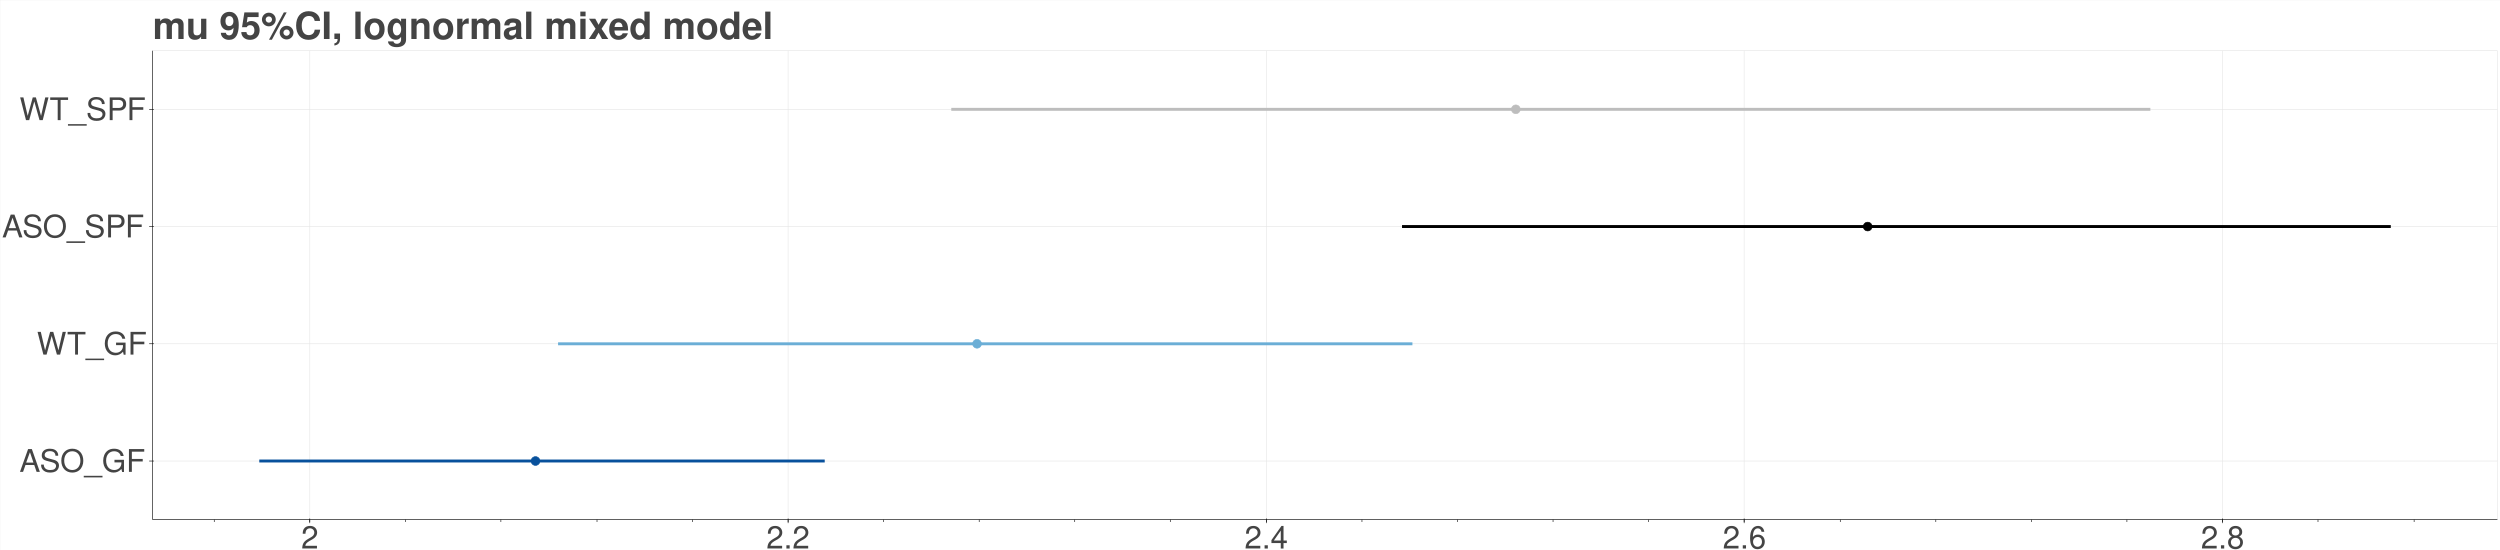
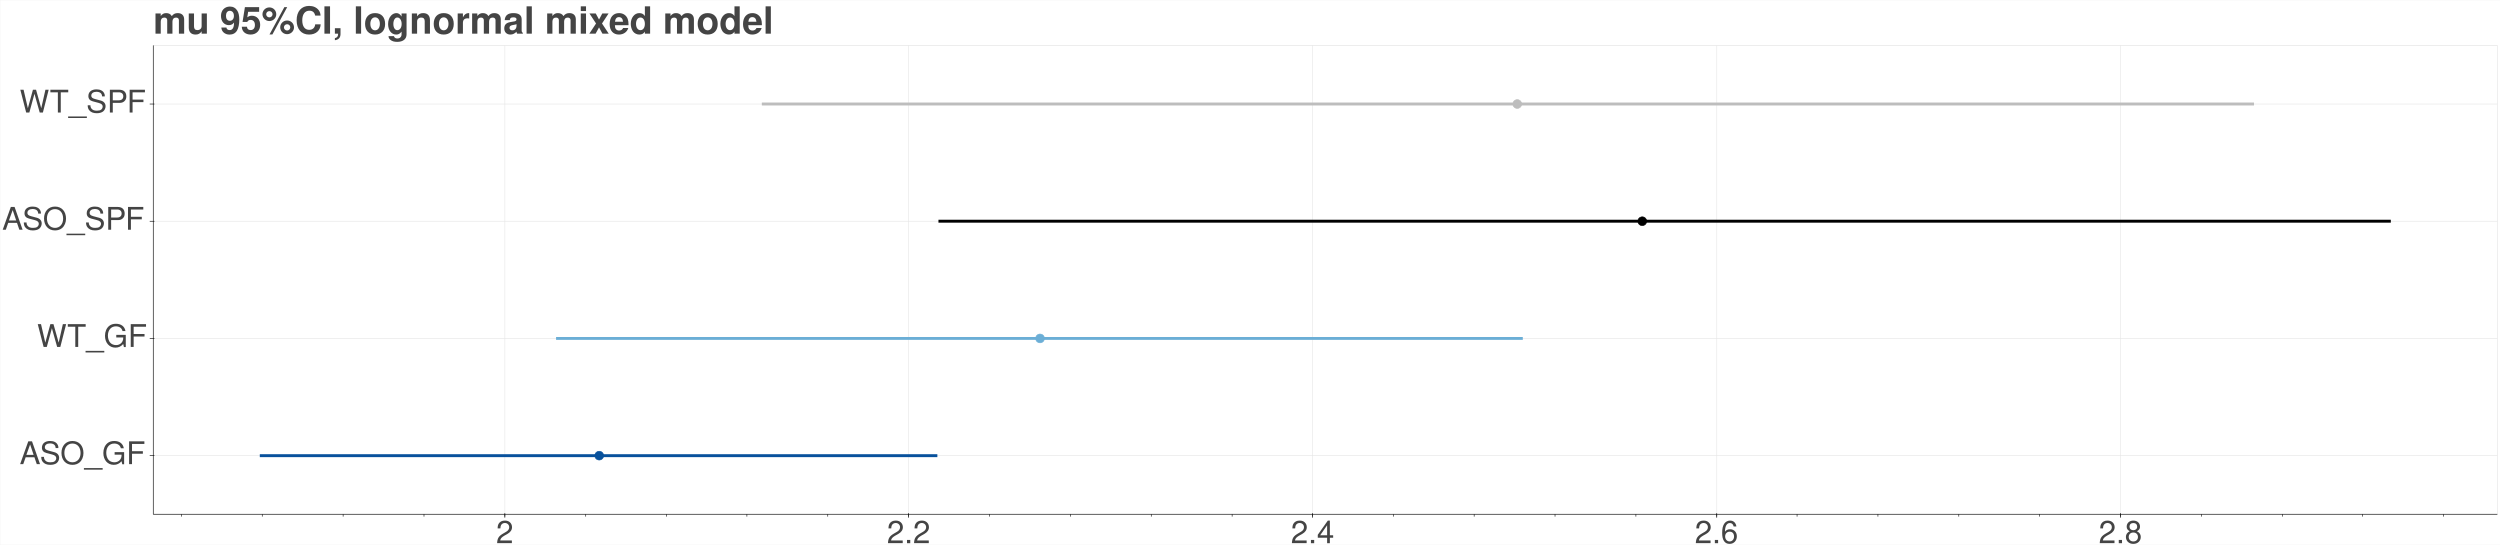
- <svg xmlns="http://www.w3.org/2000/svg" version="1.1" width="4265" height="938">
+ <svg xmlns="http://www.w3.org/2000/svg" version="1.1" width="4266" height="929">
  <defs>
-     <clipPath id="GfqAWwcQpQKW">
-       <path fill="none" stroke="none" d="M 260.5 86.5 L 4260.5 86.5 L 4260.5 886.5 L 260.5 886.5 L 260.5 86.5 Z" />
+     <clipPath id="dCeTXXtnzZhi">
+       <path fill="none" stroke="none" d="M 0.5 0.5 L 4266.5 0.5 L 4266.5 929.5 L 0.5 929.5 L 0.5 0.5 Z M 261.5 77.5 L 4261.5 77.5 L 4261.5 877.5 L 261.5 877.5 L 261.5 77.5 Z" clip-rule="evenodd" />
    </clipPath>
-     <clipPath id="VsGbdDRDONcn">
-       <path fill="none" stroke="none" d="M 260.5 86.5 L 4260.5 86.5 L 4260.5 886.5 L 260.5 886.5 L 260.5 86.5 Z" />
+     <clipPath id="tuyzpCkcoltd">
+       <path fill="none" stroke="none" d="M 261.5 77.5 L 4261.5 77.5 L 4261.5 877.5 L 261.5 877.5 L 261.5 77.5 Z" />
    </clipPath>
-     <clipPath id="yKWRMwkeZvZd">
-       <path fill="none" stroke="none" d="M 260.5 86.5 L 4260.5 86.5 L 4260.5 886.5 L 260.5 886.5 L 260.5 86.5 Z" />
+     <clipPath id="UxZzadNpbrak">
+       <path fill="none" stroke="none" d="M 261.5 77.5 L 4261.5 77.5 L 4261.5 877.5 L 261.5 877.5 L 261.5 77.5 Z" />
    </clipPath>
-     <clipPath id="iSSihekwkrpE">
-       <path fill="none" stroke="none" d="M 260.5 86.5 L 4260.5 86.5 L 4260.5 886.5 L 260.5 886.5 L 260.5 86.5 Z" />
+     <clipPath id="GRMTIzBhuglC">
+       <path fill="none" stroke="none" d="M 261.5 77.5 L 4261.5 77.5 L 4261.5 877.5 L 261.5 877.5 L 261.5 77.5 Z" />
    </clipPath>
-     <clipPath id="ZUHeAqKogEvR">
-       <path fill="none" stroke="none" d="M 260.5 86.5 L 4260.5 86.5 L 4260.5 886.5 L 260.5 886.5 L 260.5 86.5 Z" />
+     <clipPath id="KPqOBCvTgeSw">
+       <path fill="none" stroke="none" d="M 261.5 77.5 L 4261.5 77.5 L 4261.5 877.5 L 261.5 877.5 L 261.5 77.5 Z" />
    </clipPath>
-     <clipPath id="yJCOQOIlLAzk">
-       <path fill="none" stroke="none" d="M 260.5 86.5 L 4260.5 86.5 L 4260.5 886.5 L 260.5 886.5 L 260.5 86.5 Z" />
+     <clipPath id="FXOGVIgMzRtu">
+       <path fill="none" stroke="none" d="M 261.5 77.5 L 4261.5 77.5 L 4261.5 877.5 L 261.5 877.5 L 261.5 77.5 Z" />
    </clipPath>
-     <clipPath id="OveKFylTQihg">
-       <path fill="none" stroke="none" d="M 260.5 86.5 L 4260.5 86.5 L 4260.5 886.5 L 260.5 886.5 L 260.5 86.5 Z" />
+     <clipPath id="hhtAeKapbzfZ">
+       <path fill="none" stroke="none" d="M 261.5 77.5 L 4261.5 77.5 L 4261.5 877.5 L 261.5 877.5 L 261.5 77.5 Z" />
    </clipPath>
-     <clipPath id="rAUidZNOEdvJ">
-       <path fill="none" stroke="none" d="M 260.5 86.5 L 4260.5 86.5 L 4260.5 886.5 L 260.5 886.5 L 260.5 86.5 Z" />
+     <clipPath id="QVlWweIgEiln">
+       <path fill="none" stroke="none" d="M 261.5 77.5 L 4261.5 77.5 L 4261.5 877.5 L 261.5 877.5 L 261.5 77.5 Z" />
    </clipPath>
-     <clipPath id="AHFCTKnWeSZK">
-       <path fill="none" stroke="none" d="M 260.5 86.5 L 4260.5 86.5 L 4260.5 886.5 L 260.5 886.5 L 260.5 86.5 Z" />
+     <clipPath id="RImByZMPiaTI">
+       <path fill="none" stroke="none" d="M 261.5 77.5 L 4261.5 77.5 L 4261.5 877.5 L 261.5 877.5 L 261.5 77.5 Z" />
    </clipPath>
-     <clipPath id="hhvemFbDHNBW">
-       <path fill="none" stroke="none" d="M 260.5 86.5 L 4260.5 86.5 L 4260.5 886.5 L 260.5 886.5 L 260.5 86.5 Z" />
+     <clipPath id="DKVcRCzvuBOd">
+       <path fill="none" stroke="none" d="M 261.5 77.5 L 4261.5 77.5 L 4261.5 877.5 L 261.5 877.5 L 261.5 77.5 Z" />
    </clipPath>
-     <clipPath id="OTVrDTLyJMVv">
-       <path fill="none" stroke="none" d="M 260.5 86.5 L 4260.5 86.5 L 4260.5 886.5 L 260.5 886.5 L 260.5 86.5 Z" />
+     <clipPath id="iPucckrlQAyS">
+       <path fill="none" stroke="none" d="M 261.5 77.5 L 4261.5 77.5 L 4261.5 877.5 L 261.5 877.5 L 261.5 77.5 Z" />
+     </clipPath>
+     <clipPath id="erZmmvzhGlNr">
+       <path fill="none" stroke="none" d="M 261.5 77.5 L 4261.5 77.5 L 4261.5 877.5 L 261.5 877.5 L 261.5 77.5 Z" />
    </clipPath>
  </defs>
-   <path fill="rgb(255,255,255)" stroke="none" paint-order="stroke" d="M 0.5 0.5 L 4265.5 0.5 L 4265.5 938.5 L 0.5 938.5 L 0.5 0.5 Z" fill-opacity="1" />
-   <rect fill="#FFFFFF" stroke="none" x="260" y="86" width="4000" height="800" transform="matrix(1, 0, 0, 1, 0.5, 0.5)" />
-   <path fill="rgb(255,255,255)" stroke="none" paint-order="stroke" d="M 260.5 86.5 L 4260.5 86.5 L 4260.5 886.5 L 260.5 886.5 L 260.5 86.5 Z" fill-opacity="1" />
-   <path fill="none" stroke="rgb(229,229,229)" paint-order="fill" d="M 260.5 86.5 L 4260.5 86.5 L 4260.5 886.5 L 260.5 886.5 L 260.5 86.5 Z" stroke-opacity="1" stroke-linejoin="bevel" stroke-miterlimit="10" />
-   <path fill="none" stroke="rgb(229,229,229)" paint-order="fill" d="M 528.5 886.5 L 528.5 86.5 M 1344.5 886.5 L 1344.5 86.5 M 2160.5 886.5 L 2160.5 86.5 M 2975.5 886.5 L 2975.5 86.5 M 3791.5 886.5 L 3791.5 86.5" stroke-opacity="1" stroke-linejoin="bevel" stroke-miterlimit="10" clip-path="url(#GfqAWwcQpQKW)" />
-   <path fill="none" stroke="rgb(229,229,229)" paint-order="fill" d="M 260.5 786.5 L 4260.5 786.5 M 260.5 586.5 L 4260.5 586.5 M 260.5 386.5 L 4260.5 386.5 M 260.5 186.5 L 4260.5 186.5" stroke-opacity="1" stroke-linejoin="bevel" stroke-miterlimit="10" clip-path="url(#VsGbdDRDONcn)" />
-   <path fill="rgb(189,189,189)" stroke="rgb(189,189,189)" paint-order="fill" d="M 2593.495 186.5 A 7.5 7.5 0 0 1 2578.495 186.5 A 7.5 7.5 0 0 1 2593.495 186.5" fill-opacity="1" clip-path="url(#yKWRMwkeZvZd)" stroke-opacity="1" stroke-linejoin="bevel" stroke-miterlimit="10" />
-   <path fill="none" stroke="rgb(189,189,189)" paint-order="fill" d="M 1622.869 186.5 L 3668.508 186.5" stroke-opacity="1" stroke-linejoin="bevel" stroke-miterlimit="10" stroke-width="5" clip-path="url(#iSSihekwkrpE)" />
-   <path fill="rgb(0,0,0)" stroke="rgb(0,0,0)" paint-order="fill" d="M 3193.774 386.5 A 7.5 7.5 0 0 1 3178.774 386.5 A 7.5 7.5 0 0 1 3193.774 386.5" fill-opacity="1" clip-path="url(#ZUHeAqKogEvR)" stroke-opacity="1" stroke-linejoin="bevel" stroke-miterlimit="10" />
-   <path fill="none" stroke="rgb(0,0,0)" paint-order="fill" d="M 2391.843 386.5 L 4078.682 386.5" stroke-opacity="1" stroke-linejoin="bevel" stroke-miterlimit="10" stroke-width="5" clip-path="url(#yJCOQOIlLAzk)" />
-   <path fill="rgb(107,174,214)" stroke="rgb(107,174,214)" paint-order="fill" d="M 1674.33 586.5 A 7.5 7.5 0 0 1 1659.33 586.5 A 7.5 7.5 0 0 1 1674.33 586.5" fill-opacity="1" clip-path="url(#OveKFylTQihg)" stroke-opacity="1" stroke-linejoin="bevel" stroke-miterlimit="10" />
-   <path fill="none" stroke="rgb(107,174,214)" paint-order="fill" d="M 952.071 586.5 L 2409.582 586.5" stroke-opacity="1" stroke-linejoin="bevel" stroke-miterlimit="10" stroke-width="5" clip-path="url(#rAUidZNOEdvJ)" />
-   <path fill="rgb(8,81,156)" stroke="rgb(8,81,156)" paint-order="fill" d="M 921.062 786.5 A 7.5 7.5 0 0 1 906.062 786.5 A 7.5 7.5 0 0 1 921.062 786.5" fill-opacity="1" clip-path="url(#AHFCTKnWeSZK)" stroke-opacity="1" stroke-linejoin="bevel" stroke-miterlimit="10" />
-   <path fill="none" stroke="rgb(8,81,156)" paint-order="fill" d="M 442.318 786.5 L 1406.976 786.5" stroke-opacity="1" stroke-linejoin="bevel" stroke-miterlimit="10" stroke-width="5" clip-path="url(#hhvemFbDHNBW)" />
-   <path fill="none" stroke="rgb(0,0,0)" paint-order="fill" d="M 260.5 886.5 L 4260.5 886.5" stroke-opacity="1" stroke-linejoin="bevel" stroke-miterlimit="10" />
-   <path fill="none" stroke="rgb(0,0,0)" paint-order="fill" d="M 528.5 892.5 L 528.5 884.5 M 1344.5 892.5 L 1344.5 884.5 M 2160.5 892.5 L 2160.5 884.5 M 2975.5 892.5 L 2975.5 884.5 M 3791.5 892.5 L 3791.5 884.5" stroke-opacity="1" stroke-linejoin="bevel" stroke-miterlimit="10" />
-   <path fill="none" stroke="rgb(0,0,0)" paint-order="fill" d="M 365.5 890.5 L 365.5 886.5 M 528.5 890.5 L 528.5 886.5 M 691.5 890.5 L 691.5 886.5 M 854.5 890.5 L 854.5 886.5 M 1018.5 890.5 L 1018.5 886.5 M 1181.5 890.5 L 1181.5 886.5 M 1344.5 890.5 L 1344.5 886.5 M 1507.5 890.5 L 1507.5 886.5 M 1670.5 890.5 L 1670.5 886.5 M 1833.5 890.5 L 1833.5 886.5 M 1996.5 890.5 L 1996.5 886.5 M 2160.5 890.5 L 2160.5 886.5 M 2323.5 890.5 L 2323.5 886.5 M 2486.5 890.5 L 2486.5 886.5 M 2649.5 890.5 L 2649.5 886.5 M 2812.5 890.5 L 2812.5 886.5 M 2975.5 890.5 L 2975.5 886.5 M 3139.5 890.5 L 3139.5 886.5 M 3302.5 890.5 L 3302.5 886.5 M 3465.5 890.5 L 3465.5 886.5 M 3628.5 890.5 L 3628.5 886.5 M 3791.5 890.5 L 3791.5 886.5 M 3954.5 890.5 L 3954.5 886.5 M 4118.5 890.5 L 4118.5 886.5" stroke-opacity="1" stroke-linejoin="bevel" stroke-miterlimit="10" />
-   <text fill="rgb(68,68,68)" stroke="none" font-family="helvetica" font-size="40pt" font-style="normal" font-weight="normal" text-decoration="normal" x="513.255" y="935.253" text-anchor="start" dominant-baseline="alphabetic" transform="matrix(1, 0, 0, 1, 0.5, 0.5)" fill-opacity="1">2</text>
-   <text fill="none" stroke="rgb(0,0,0)" font-family="helvetica" font-size="40pt" font-style="normal" font-weight="normal" text-decoration="normal" x="513.255" y="935.253" text-anchor="start" dominant-baseline="alphabetic" transform="matrix(1, 0, 0, 1, 0.5, 0.5)" stroke-opacity="0" stroke-linejoin="bevel" stroke-miterlimit="10">2</text>
-   <text fill="rgb(68,68,68)" stroke="none" font-family="helvetica" font-size="40pt" font-style="normal" font-weight="normal" text-decoration="normal" x="1306.803" y="935.253" text-anchor="start" dominant-baseline="alphabetic" transform="matrix(1, 0, 0, 1, 0.5, 0.5)" fill-opacity="1">2.2</text>
-   <text fill="none" stroke="rgb(0,0,0)" font-family="helvetica" font-size="40pt" font-style="normal" font-weight="normal" text-decoration="normal" x="1306.803" y="935.253" text-anchor="start" dominant-baseline="alphabetic" transform="matrix(1, 0, 0, 1, 0.5, 0.5)" stroke-opacity="0" stroke-linejoin="bevel" stroke-miterlimit="10">2.2</text>
-   <text fill="rgb(68,68,68)" stroke="none" font-family="helvetica" font-size="40pt" font-style="normal" font-weight="normal" text-decoration="normal" x="2122.589" y="935.253" text-anchor="start" dominant-baseline="alphabetic" transform="matrix(1, 0, 0, 1, 0.5, 0.5)" fill-opacity="1">2.4</text>
-   <text fill="none" stroke="rgb(0,0,0)" font-family="helvetica" font-size="40pt" font-style="normal" font-weight="normal" text-decoration="normal" x="2122.589" y="935.253" text-anchor="start" dominant-baseline="alphabetic" transform="matrix(1, 0, 0, 1, 0.5, 0.5)" stroke-opacity="0" stroke-linejoin="bevel" stroke-miterlimit="10">2.4</text>
-   <text fill="rgb(68,68,68)" stroke="none" font-family="helvetica" font-size="40pt" font-style="normal" font-weight="normal" text-decoration="normal" x="2938.375" y="935.253" text-anchor="start" dominant-baseline="alphabetic" transform="matrix(1, 0, 0, 1, 0.5, 0.5)" fill-opacity="1">2.6</text>
-   <text fill="none" stroke="rgb(0,0,0)" font-family="helvetica" font-size="40pt" font-style="normal" font-weight="normal" text-decoration="normal" x="2938.375" y="935.253" text-anchor="start" dominant-baseline="alphabetic" transform="matrix(1, 0, 0, 1, 0.5, 0.5)" stroke-opacity="0" stroke-linejoin="bevel" stroke-miterlimit="10">2.6</text>
-   <text fill="rgb(68,68,68)" stroke="none" font-family="helvetica" font-size="40pt" font-style="normal" font-weight="normal" text-decoration="normal" x="3754.16" y="935.253" text-anchor="start" dominant-baseline="alphabetic" transform="matrix(1, 0, 0, 1, 0.5, 0.5)" fill-opacity="1">2.8</text>
-   <text fill="none" stroke="rgb(0,0,0)" font-family="helvetica" font-size="40pt" font-style="normal" font-weight="normal" text-decoration="normal" x="3754.16" y="935.253" text-anchor="start" dominant-baseline="alphabetic" transform="matrix(1, 0, 0, 1, 0.5, 0.5)" stroke-opacity="0" stroke-linejoin="bevel" stroke-miterlimit="10">2.8</text>
-   <path fill="none" stroke="rgb(0,0,0)" paint-order="fill" d="M 260.5 886.5 L 260.5 86.5" stroke-opacity="1" stroke-linejoin="bevel" stroke-miterlimit="10" />
-   <path fill="none" stroke="rgb(0,0,0)" paint-order="fill" d="M 254.5 786.5 L 262.5 786.5 M 254.5 586.5 L 262.5 586.5 M 254.5 386.5 L 262.5 386.5 M 254.5 186.5 L 262.5 186.5" stroke-opacity="1" stroke-linejoin="bevel" stroke-miterlimit="10" />
-   <path fill="none" stroke="rgb(0,0,0)" paint-order="fill" d="" stroke-opacity="1" stroke-linejoin="bevel" stroke-miterlimit="10" />
-   <text fill="rgb(68,68,68)" stroke="none" font-family="helvetica" font-size="40pt" font-style="normal" font-weight="normal" text-decoration="normal" x="32.659" y="804.5" text-anchor="start" dominant-baseline="alphabetic" transform="matrix(1, 0, 0, 1, 0.5, 0.5)" fill-opacity="1">ASO_GF</text>
-   <text fill="none" stroke="rgb(0,0,0)" font-family="helvetica" font-size="40pt" font-style="normal" font-weight="normal" text-decoration="normal" x="32.659" y="804.5" text-anchor="start" dominant-baseline="alphabetic" transform="matrix(1, 0, 0, 1, 0.5, 0.5)" stroke-opacity="0" stroke-linejoin="bevel" stroke-miterlimit="10">ASO_GF</text>
-   <text fill="rgb(68,68,68)" stroke="none" font-family="helvetica" font-size="40pt" font-style="normal" font-weight="normal" text-decoration="normal" x="62.371" y="604.5" text-anchor="start" dominant-baseline="alphabetic" transform="matrix(1, 0, 0, 1, 0.5, 0.5)" fill-opacity="1">WT_GF</text>
-   <text fill="none" stroke="rgb(0,0,0)" font-family="helvetica" font-size="40pt" font-style="normal" font-weight="normal" text-decoration="normal" x="62.371" y="604.5" text-anchor="start" dominant-baseline="alphabetic" transform="matrix(1, 0, 0, 1, 0.5, 0.5)" stroke-opacity="0" stroke-linejoin="bevel" stroke-miterlimit="10">WT_GF</text>
-   <text fill="rgb(68,68,68)" stroke="none" font-family="helvetica" font-size="40pt" font-style="normal" font-weight="normal" text-decoration="normal" x="3" y="404.5" text-anchor="start" dominant-baseline="alphabetic" transform="matrix(1, 0, 0, 1, 0.5, 0.5)" fill-opacity="1">ASO_SPF</text>
-   <text fill="none" stroke="rgb(0,0,0)" font-family="helvetica" font-size="40pt" font-style="normal" font-weight="normal" text-decoration="normal" x="3" y="404.5" text-anchor="start" dominant-baseline="alphabetic" transform="matrix(1, 0, 0, 1, 0.5, 0.5)" stroke-opacity="0" stroke-linejoin="bevel" stroke-miterlimit="10">ASO_SPF</text>
-   <text fill="rgb(68,68,68)" stroke="none" font-family="helvetica" font-size="40pt" font-style="normal" font-weight="normal" text-decoration="normal" x="32.711" y="204.5" text-anchor="start" dominant-baseline="alphabetic" transform="matrix(1, 0, 0, 1, 0.5, 0.5)" fill-opacity="1">WT_SPF</text>
-   <text fill="none" stroke="rgb(0,0,0)" font-family="helvetica" font-size="40pt" font-style="normal" font-weight="normal" text-decoration="normal" x="32.711" y="204.5" text-anchor="start" dominant-baseline="alphabetic" transform="matrix(1, 0, 0, 1, 0.5, 0.5)" stroke-opacity="0" stroke-linejoin="bevel" stroke-miterlimit="10">WT_SPF</text>
-   <text fill="rgb(68,68,68)" stroke="none" font-family="helvetica" font-size="48pt" font-style="normal" font-weight="bold" text-decoration="normal" x="260" y="66" text-anchor="start" dominant-baseline="alphabetic" transform="matrix(1, 0, 0, 1, 0.5, 0.5)" fill-opacity="1">mu 95%CI, lognormal mixed model</text>
-   <text fill="none" stroke="rgb(0,0,0)" font-family="helvetica" font-size="48pt" font-style="normal" font-weight="bold" text-decoration="normal" x="260" y="66" text-anchor="start" dominant-baseline="alphabetic" transform="matrix(1, 0, 0, 1, 0.5, 0.5)" stroke-opacity="0" stroke-miterlimit="10" stroke-dasharray="">mu 95%CI, lognormal mixed model</text>
+   <path fill="#ffffff" stroke="none" paint-order="stroke" d="M 0.5 0.5 L 4266.5 0.5 L 4266.5 929.5 L 0.5 929.5 L 0.5 0.5 Z" clip-path="url(#dCeTXXtnzZhi)" />
+   <path fill="#ffffff" stroke="none" paint-order="stroke" d="M 261.5 77.5 L 4261.5 77.5 L 4261.5 877.5 L 261.5 877.5 L 261.5 77.5 Z" />
+   <path fill="none" stroke="#e5e5e5" paint-order="fill" d="M 261.5 77.5 L 4261.5 77.5 L 4261.5 877.5 L 261.5 877.5 L 261.5 77.5 Z" stroke-linejoin="bevel" stroke-miterlimit="10" />
+   <path fill="none" stroke="#e5e5e5" paint-order="fill" d="M 861.5 877.5 L 861.5 77.5 M 1550.5 877.5 L 1550.5 77.5 M 2239.5 877.5 L 2239.5 77.5 M 2929.5 877.5 L 2929.5 77.5 M 3618.5 877.5 L 3618.5 77.5" stroke-linejoin="bevel" stroke-miterlimit="10" clip-path="url(#tuyzpCkcoltd)" />
+   <path fill="none" stroke="#e5e5e5" paint-order="fill" d="M 261.5 777.5 L 4261.5 777.5 M 261.5 577.5 L 4261.5 577.5 M 261.5 377.5 L 4261.5 377.5 M 261.5 177.5 L 4261.5 177.5" stroke-linejoin="bevel" stroke-miterlimit="10" clip-path="url(#UxZzadNpbrak)" />
+   <path fill="rgb(189,189,189)" stroke="rgb(189,189,189)" paint-order="fill" d="M 2596.555 177.5 A 7.5 7.5 0 0 1 2581.555 177.5 A 7.5 7.5 0 0 1 2596.555 177.5" fill-opacity="1" clip-path="url(#GRMTIzBhuglC)" stroke-opacity="1" stroke-linejoin="bevel" stroke-miterlimit="10" />
+   <path fill="none" stroke="#bdbdbd" paint-order="fill" d="M 1299.971 177.5 L 3846.224 177.5" stroke-linejoin="bevel" stroke-miterlimit="10" stroke-width="5" clip-path="url(#KPqOBCvTgeSw)" />
+   <path fill="rgb(0,0,0)" stroke="rgb(0,0,0)" paint-order="fill" d="M 2809.853 377.5 A 7.5 7.5 0 0 1 2794.853 377.5 A 7.5 7.5 0 0 1 2809.853 377.5" fill-opacity="1" clip-path="url(#FXOGVIgMzRtu)" stroke-opacity="1" stroke-linejoin="bevel" stroke-miterlimit="10" />
+   <path fill="none" stroke="#000000" paint-order="fill" d="M 1601.386 377.5 L 4079.682 377.5" stroke-linejoin="bevel" stroke-miterlimit="10" stroke-width="5" clip-path="url(#hhtAeKapbzfZ)" />
+   <path fill="rgb(107,174,214)" stroke="rgb(107,174,214)" paint-order="fill" d="M 1782.232 577.5 A 7.5 7.5 0 0 1 1767.232 577.5 A 7.5 7.5 0 0 1 1782.232 577.5" fill-opacity="1" clip-path="url(#QVlWweIgEiln)" stroke-opacity="1" stroke-linejoin="bevel" stroke-miterlimit="10" />
+   <path fill="none" stroke="#6baed6" paint-order="fill" d="M 948.888 577.5 L 2598.507 577.5" stroke-linejoin="bevel" stroke-miterlimit="10" stroke-width="5" clip-path="url(#RImByZMPiaTI)" />
+   <path fill="rgb(8,81,156)" stroke="rgb(8,81,156)" paint-order="fill" d="M 1030.019 777.5 A 7.5 7.5 0 0 1 1015.019 777.5 A 7.5 7.5 0 0 1 1030.019 777.5" fill-opacity="1" clip-path="url(#DKVcRCzvuBOd)" stroke-opacity="1" stroke-linejoin="bevel" stroke-miterlimit="10" />
+   <path fill="none" stroke="#08519c" paint-order="fill" d="M 443.318 777.5 L 1599.511 777.5" stroke-linejoin="bevel" stroke-miterlimit="10" stroke-width="5" clip-path="url(#iPucckrlQAyS)" />
+   <path fill="none" stroke="black" paint-order="fill" d="M 261.5 877.5 L 4261.5 877.5" stroke-linejoin="bevel" stroke-miterlimit="10" />
+   <path fill="none" stroke="black" paint-order="fill" d="M 861.5 883.5 L 861.5 875.5 M 1550.5 883.5 L 1550.5 875.5 M 2239.5 883.5 L 2239.5 875.5 M 2929.5 883.5 L 2929.5 875.5 M 3618.5 883.5 L 3618.5 875.5" stroke-linejoin="bevel" stroke-miterlimit="10" />
+   <path fill="none" stroke="black" paint-order="fill" d="M 723.5 881.5 L 723.5 877.5 M 585.5 881.5 L 585.5 877.5 M 447.5 881.5 L 447.5 877.5 M 309.5 881.5 L 309.5 877.5 M 861.5 881.5 L 861.5 877.5 M 999.5 881.5 L 999.5 877.5 M 1137.5 881.5 L 1137.5 877.5 M 1274.5 881.5 L 1274.5 877.5 M 1412.5 881.5 L 1412.5 877.5 M 1550.5 881.5 L 1550.5 877.5 M 1688.5 881.5 L 1688.5 877.5 M 1826.5 881.5 L 1826.5 877.5 M 1964.5 881.5 L 1964.5 877.5 M 2102.5 881.5 L 2102.5 877.5 M 2239.5 881.5 L 2239.5 877.5 M 2377.5 881.5 L 2377.5 877.5 M 2515.5 881.5 L 2515.5 877.5 M 2653.5 881.5 L 2653.5 877.5 M 2791.5 881.5 L 2791.5 877.5 M 2929.5 881.5 L 2929.5 877.5 M 3066.5 881.5 L 3066.5 877.5 M 3204.5 881.5 L 3204.5 877.5 M 3342.5 881.5 L 3342.5 877.5 M 3480.5 881.5 L 3480.5 877.5 M 3618.5 881.5 L 3618.5 877.5 M 3756.5 881.5 L 3756.5 877.5 M 3894.5 881.5 L 3894.5 877.5 M 4031.5 881.5 L 4031.5 877.5 M 4169.5 881.5 L 4169.5 877.5" stroke-linejoin="bevel" stroke-miterlimit="10" />
+   <text fill="#444444" stroke="none" font-family="helvetica" font-size="40pt" font-style="normal" font-weight="normal" text-decoration="normal" x="845.975" y="926.375" text-anchor="start" dominant-baseline="alphabetic" transform="matrix(1, 0, 0, 1, 0.5, 0.5)">2</text>
+   <text fill="none" stroke="rgb(0,0,0)" font-family="helvetica" font-size="40pt" font-style="normal" font-weight="normal" text-decoration="normal" x="845.975" y="926.375" text-anchor="start" dominant-baseline="alphabetic" transform="matrix(1, 0, 0, 1, 0.5, 0.5)" stroke-opacity="0" stroke-linejoin="bevel" stroke-miterlimit="10">2</text>
+   <text fill="#444444" stroke="none" font-family="helvetica" font-size="40pt" font-style="normal" font-weight="normal" text-decoration="normal" x="1512.921" y="926.375" text-anchor="start" dominant-baseline="alphabetic" transform="matrix(1, 0, 0, 1, 0.5, 0.5)">2.2</text>
+   <text fill="none" stroke="rgb(0,0,0)" font-family="helvetica" font-size="40pt" font-style="normal" font-weight="normal" text-decoration="normal" x="1512.921" y="926.375" text-anchor="start" dominant-baseline="alphabetic" transform="matrix(1, 0, 0, 1, 0.5, 0.5)" stroke-opacity="0" stroke-linejoin="bevel" stroke-miterlimit="10">2.2</text>
+   <text fill="#444444" stroke="none" font-family="helvetica" font-size="40pt" font-style="normal" font-weight="normal" text-decoration="normal" x="2202.175" y="926.375" text-anchor="start" dominant-baseline="alphabetic" transform="matrix(1, 0, 0, 1, 0.5, 0.5)">2.4</text>
+   <text fill="none" stroke="rgb(0,0,0)" font-family="helvetica" font-size="40pt" font-style="normal" font-weight="normal" text-decoration="normal" x="2202.175" y="926.375" text-anchor="start" dominant-baseline="alphabetic" transform="matrix(1, 0, 0, 1, 0.5, 0.5)" stroke-opacity="0" stroke-linejoin="bevel" stroke-miterlimit="10">2.4</text>
+   <text fill="#444444" stroke="none" font-family="helvetica" font-size="40pt" font-style="normal" font-weight="normal" text-decoration="normal" x="2891.429" y="926.375" text-anchor="start" dominant-baseline="alphabetic" transform="matrix(1, 0, 0, 1, 0.5, 0.5)">2.6</text>
+   <text fill="none" stroke="rgb(0,0,0)" font-family="helvetica" font-size="40pt" font-style="normal" font-weight="normal" text-decoration="normal" x="2891.429" y="926.375" text-anchor="start" dominant-baseline="alphabetic" transform="matrix(1, 0, 0, 1, 0.5, 0.5)" stroke-opacity="0" stroke-linejoin="bevel" stroke-miterlimit="10">2.6</text>
+   <text fill="#444444" stroke="none" font-family="helvetica" font-size="40pt" font-style="normal" font-weight="normal" text-decoration="normal" x="3580.683" y="926.375" text-anchor="start" dominant-baseline="alphabetic" transform="matrix(1, 0, 0, 1, 0.5, 0.5)">2.8</text>
+   <text fill="none" stroke="rgb(0,0,0)" font-family="helvetica" font-size="40pt" font-style="normal" font-weight="normal" text-decoration="normal" x="3580.683" y="926.375" text-anchor="start" dominant-baseline="alphabetic" transform="matrix(1, 0, 0, 1, 0.5, 0.5)" stroke-opacity="0" stroke-linejoin="bevel" stroke-miterlimit="10">2.8</text>
+   <path fill="none" stroke="black" paint-order="fill" d="M 261.5 877.5 L 261.5 77.5" stroke-linejoin="bevel" stroke-miterlimit="10" />
+   <path fill="none" stroke="black" paint-order="fill" d="M 255.5 777.5 L 263.5 777.5 M 255.5 577.5 L 263.5 577.5 M 255.5 377.5 L 263.5 377.5 M 255.5 177.5 L 263.5 177.5" stroke-linejoin="bevel" stroke-miterlimit="10" />
+   <path fill="none" stroke="black" paint-order="fill" d="" stroke-linejoin="bevel" stroke-miterlimit="10" />
+   <text fill="#444444" stroke="none" font-family="helvetica" font-size="40pt" font-style="normal" font-weight="normal" text-decoration="normal" x="32.967" y="791.5" text-anchor="start" dominant-baseline="alphabetic" transform="matrix(1, 0, 0, 1, 0.5, 0.5)">ASO_GF</text>
+   <text fill="none" stroke="rgb(0,0,0)" font-family="helvetica" font-size="40pt" font-style="normal" font-weight="normal" text-decoration="normal" x="32.967" y="791.5" text-anchor="start" dominant-baseline="alphabetic" transform="matrix(1, 0, 0, 1, 0.5, 0.5)" stroke-opacity="0" stroke-linejoin="bevel" stroke-miterlimit="10">ASO_GF</text>
+   <text fill="#444444" stroke="none" font-family="helvetica" font-size="40pt" font-style="normal" font-weight="normal" text-decoration="normal" x="62.767" y="591.5" text-anchor="start" dominant-baseline="alphabetic" transform="matrix(1, 0, 0, 1, 0.5, 0.5)">WT_GF</text>
+   <text fill="none" stroke="rgb(0,0,0)" font-family="helvetica" font-size="40pt" font-style="normal" font-weight="normal" text-decoration="normal" x="62.767" y="591.5" text-anchor="start" dominant-baseline="alphabetic" transform="matrix(1, 0, 0, 1, 0.5, 0.5)" stroke-opacity="0" stroke-linejoin="bevel" stroke-miterlimit="10">WT_GF</text>
+   <text fill="#444444" stroke="none" font-family="helvetica" font-size="40pt" font-style="normal" font-weight="normal" text-decoration="normal" x="3.217" y="391.5" text-anchor="start" dominant-baseline="alphabetic" transform="matrix(1, 0, 0, 1, 0.5, 0.5)">ASO_SPF</text>
+   <text fill="none" stroke="rgb(0,0,0)" font-family="helvetica" font-size="40pt" font-style="normal" font-weight="normal" text-decoration="normal" x="3.217" y="391.5" text-anchor="start" dominant-baseline="alphabetic" transform="matrix(1, 0, 0, 1, 0.5, 0.5)" stroke-opacity="0" stroke-linejoin="bevel" stroke-miterlimit="10">ASO_SPF</text>
+   <text fill="#444444" stroke="none" font-family="helvetica" font-size="40pt" font-style="normal" font-weight="normal" text-decoration="normal" x="33.017" y="191.5" text-anchor="start" dominant-baseline="alphabetic" transform="matrix(1, 0, 0, 1, 0.5, 0.5)">WT_SPF</text>
+   <text fill="none" stroke="rgb(0,0,0)" font-family="helvetica" font-size="40pt" font-style="normal" font-weight="normal" text-decoration="normal" x="33.017" y="191.5" text-anchor="start" dominant-baseline="alphabetic" transform="matrix(1, 0, 0, 1, 0.5, 0.5)" stroke-opacity="0" stroke-linejoin="bevel" stroke-miterlimit="10">WT_SPF</text>
+   <text fill="#444444" stroke="none" font-family="helvetica" font-size="48pt" font-style="normal" font-weight="bold" text-decoration="normal" x="0" y="50" text-anchor="start" dominant-baseline="alphabetic" transform="matrix(1, 0, 0, 1, 261.5, 7.5)">mu 95%CI, lognormal mixed model</text>
+   <text fill="none" stroke="rgb(0,0,0)" font-family="helvetica" font-size="48pt" font-style="normal" font-weight="bold" text-decoration="normal" x="0" y="50" text-anchor="start" dominant-baseline="alphabetic" transform="matrix(1, 0, 0, 1, 261.5, 7.5)" stroke-opacity="0" stroke-miterlimit="10" stroke-dasharray="">mu 95%CI, lognormal mixed model</text>
</svg>
